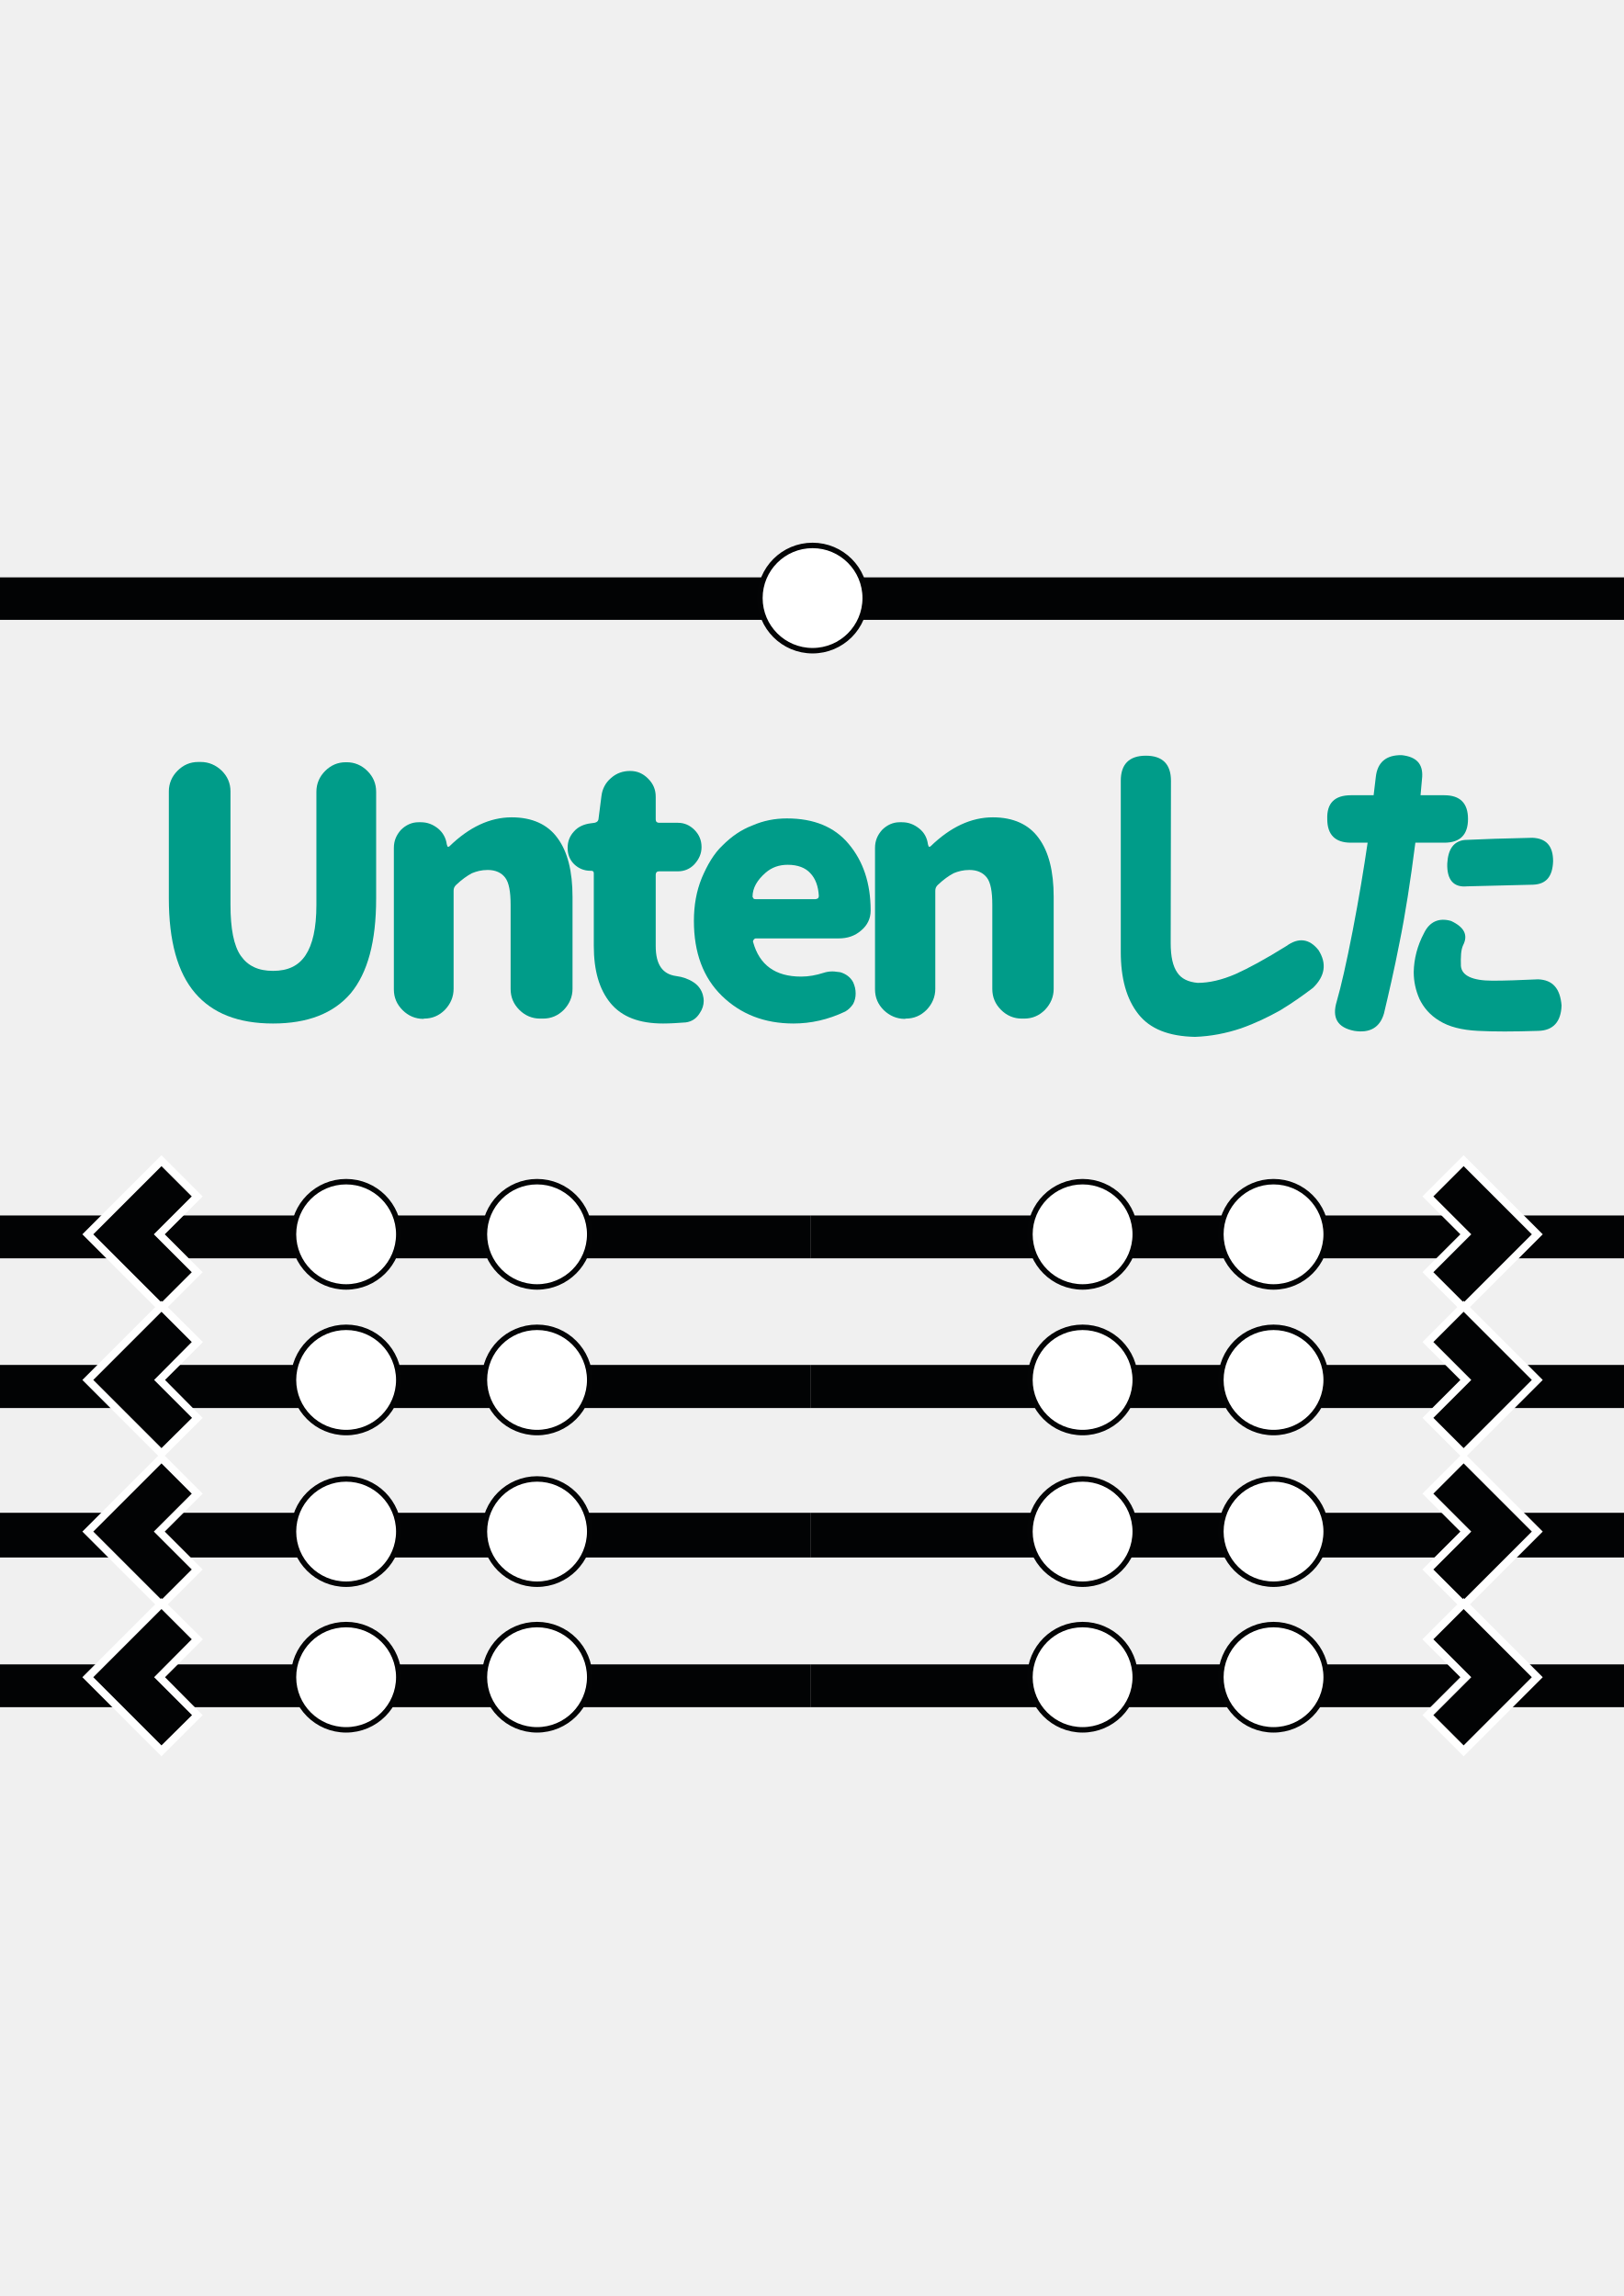
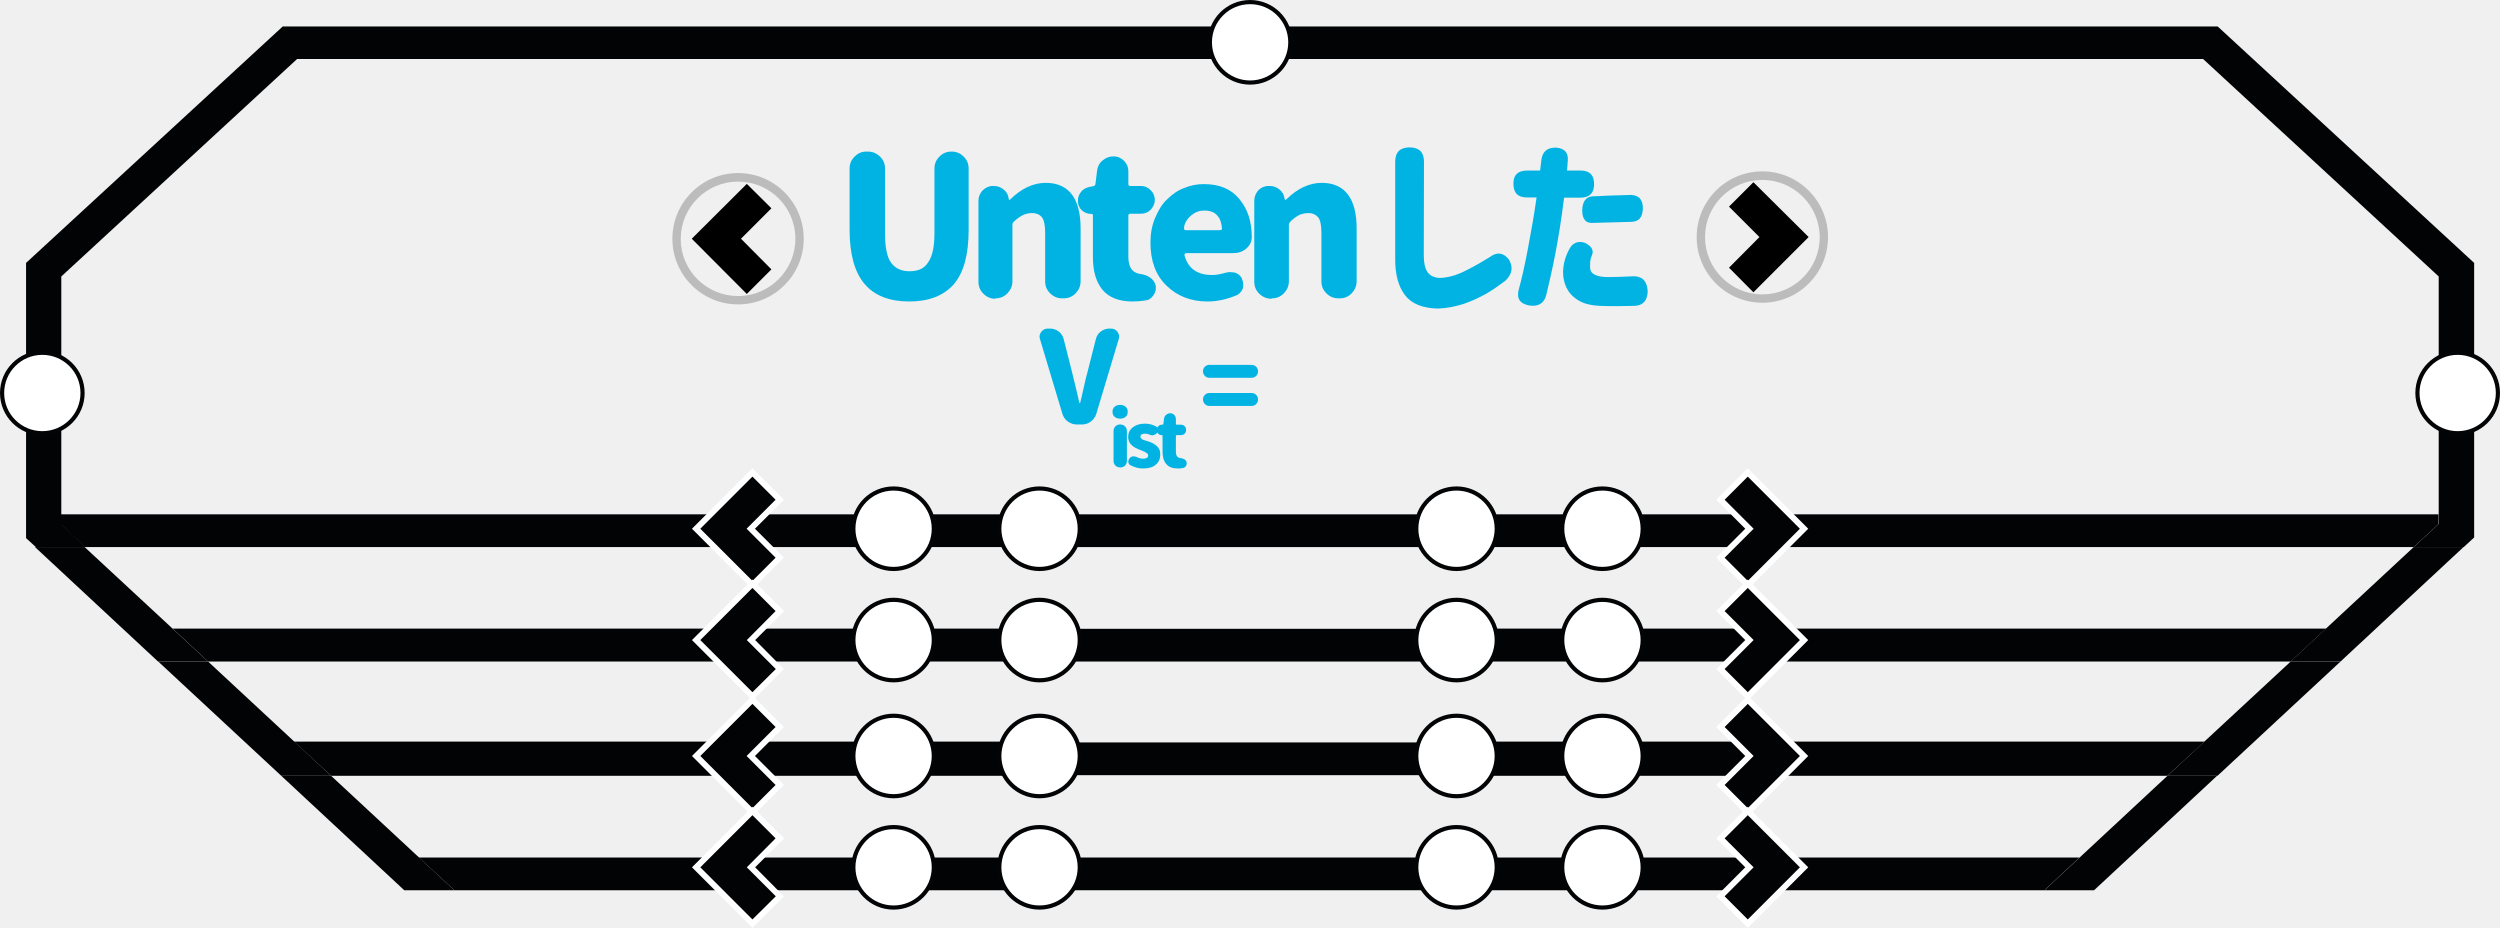
- <svg xmlns="http://www.w3.org/2000/svg" version="1.1" id="Ebene_1" x="0px" y="0px" viewBox="0 0 595.3 841.9" style="enable-background:new 0 0 595.3 841.9;" xml:space="preserve">
+ <svg xmlns="http://www.w3.org/2000/svg" version="1.1" id="Ebene_1" x="0px" y="0px" viewBox="-533 486.3 1199.1 445" style="enable-background:new -533 486.3 1199.1 445;" xml:space="preserve">
  <style type="text/css">
	.st0{fill:#020304;}
- 	.st1{fill:#FFFFFF;stroke:#030405;stroke-width:2;stroke-miterlimit:10;}
- 	.st2{fill:#FFFFFF;}
- 	.st3{fill:#009C89;}
+ 	.st1{fill:#FFFFFF;}
+ 	.st2{fill:#00B3E3;}
+ 	.st3{fill:#BDBCBC;}
+ 	.st4{fill:#FFFFFF;stroke:#030405;stroke-width:2;stroke-miterlimit:10;}
</style>
-   <g id="XMLID_94_">
-     <path id="strecke" class="st0" d="M856,461.4l12-11.1V331.6L755,227.3h-914.2l-113.1,104.3v118.9l11.7,10.9h-23.9l-4.7-4.3V325.1   l123.1-113.4H762l123,113.4v131.7l-5,4.6L856,461.4L856,461.4z" />
-   </g>
-   <polygon id="a" class="st0" points="879.9,461.4 856,461.4 796.9,516.3 820.9,516.3 " />
-   <polygon id="b" class="st0" points="820.9,516.3 797,516.3 737.9,571.1 761.9,571.1 " />
-   <polygon id="c" class="st0" points="761.7,571.1 737.9,571.1 678.9,626 702.7,626 " />
-   <polygon id="gl_x5F_3dbz" class="st0" points="297.3,461.4 856,461.4 867.9,450.4 867.9,445.7 297.3,445.7 " />
-   <polygon id="gl_x5F_2dbz" class="st0" points="297.3,516.3 797,516.3 814,500.5 297.3,500.5 " />
-   <polygon id="gl_x5F_1dbz" class="st0" points="297.3,571.1 737.9,571.1 755.7,554.7 297.3,554.7 " />
-   <polyline id="gl_x5F_0dbz" class="st0" points="297.3,626 678.9,626 695.7,610.3 297.3,610.3 " />
-   <polygon id="e" class="st0" points="-225.8,516.3 -201.9,516.3 -142.9,571.1 -166.8,571.1 " />
-   <polygon id="d" class="st0" points="-166.8,571.1 -142.9,571.1 -83.8,626 -107.8,626 " />
-   <polygon id="gl_x5F_3dfz" class="st0" points="297.3,445.7 -272.6,445.7 -272.6,450.5 -260.9,461.4 297.3,461.4 " />
-   <polygon id="gl_x5F_2dfz" class="st0" points="297.3,500.5 -218.9,500.5 -201.9,516.3 297.3,516.3 " />
-   <polygon id="gl_x5F_1dfz" class="st0" points="297.3,554.7 -160.7,554.7 -142.9,571.1 297.3,571.1 " />
-   <polygon id="f" class="st0" points="-284.9,461.4 -261.1,461.4 -201.9,516.3 -225.9,516.3 " />
-   <polyline id="gl_x5F_0dfz" class="st0" points="297.3,610.3 -100.8,610.3 -83.8,626 297.3,626 " />
-   <circle id="h04z" class="st1" cx="196.9" cy="452.6" r="19.3" />
-   <circle id="h08z" class="st1" cx="396.9" cy="452.6" r="19.3" />
-   <circle id="_x33_dfz" class="st1" cx="126.9" cy="452.6" r="19.3" />
-   <circle id="_x33_dbz" class="st1" cx="466.9" cy="452.6" r="19.3" />
-   <g id="XMLID_24_">
-     <g id="XMLID_25_">
-       <polygon id="XMLID_27_" class="st0" points="523.5,466.5 537.3,452.6 523.5,438.8 536.6,425.6 563.5,452.6 536.6,479.6   " />
-       <path id="XMLID_26_" class="st2" d="M536.6,427.6l25,25l-25,25l-11.1-11.1l13.9-13.9l-13.9-13.9L536.6,427.6 M536.6,423.6l-2,2    l-11.1,11.1l-2,2l2,2l11.9,11.9l-11.9,11.9l-2,2l2,2l11.1,11.1l2,2l2-2l25-25l2-2l-2-2l-25-25L536.6,423.6L536.6,423.6z" />
+   <path id="glg" class="st0" d="M624.7,748.7l12-11.1V618.9l-113-104.3h-914.2l-113.1,104.3v118.9l11.7,10.9h-23.9l-4.7-4.3v-132  L-397.4,499h928.1l123,113.4v131.7l-5,4.6H624.7L624.7,748.7z" />
+   <polygon id="swa" class="st0" points="648.6,748.7 624.7,748.7 565.6,803.6 589.6,803.6 " />
+   <polygon id="swb" class="st0" points="589.6,803.6 565.7,803.6 506.6,858.4 530.6,858.4 " />
+   <polygon id="swc" class="st0" points="530.4,858.4 506.6,858.4 447.6,913.3 471.4,913.3 " />
+   <polygon id="swe" class="st0" points="-457.1,803.6 -433.2,803.6 -374.2,858.4 -398.1,858.4 " />
+   <polygon id="swd" class="st0" points="-398.1,858.4 -374.2,858.4 -315.1,913.3 -339.1,913.3 " />
+   <polygon id="swf" class="st0" points="-516.2,748.7 -492.4,748.7 -433.2,803.6 -457.2,803.6 " />
+   <polygon id="gldo" class="st0" points="166,748.7 624.7,748.7 636.6,737.7 636.6,733 166,733 " />
+   <polygon id="glco" class="st0" points="166,803.6 565.7,803.6 582.7,787.8 166,787.8 " />
+   <polygon id="glbo" class="st0" points="166,858.4 506.6,858.4 524.4,842 166,842 " />
+   <polyline id="glao" class="st0" points="166,913.3 447.6,913.3 464.4,897.6 166,897.6 " />
+   <rect id="gldm" x="-34" y="733" class="st0" width="200" height="15.7" />
+   <rect id="glcm" x="-34" y="787.9" class="st0" width="200" height="15.7" />
+   <rect id="glbm" x="-34" y="842.4" class="st0" width="200" height="15.7" />
+   <rect id="glam" x="-34" y="897.6" class="st0" width="200" height="15.7" />
+   <polygon id="gldw" class="st0" points="-34,733 -503.9,733 -503.9,737.8 -492.2,748.7 -34,748.7 " />
+   <polygon id="glcw" class="st0" points="-34,787.8 -450.2,787.8 -433.2,803.6 -34,803.6 " />
+   <polygon id="glbw" class="st0" points="-34,842 -392,842 -374.2,858.4 -34,858.4 " />
+   <polyline id="glaw" class="st0" points="-34,897.6 -332.1,897.6 -315.1,913.3 -34,913.3 " />
+   <g id="offdo">
+     <g id="XMLID_28_">
+       <polygon id="XMLID_30_" class="st0" points="292.2,753.8 306,739.9 292.2,726.1 305.3,712.9 332.2,739.9 305.3,766.9   " />
+       <path id="XMLID_29_" class="st1" d="M305.3,714.9l25,25l-25,25l-11.1-11.1l13.9-13.9L294.2,726L305.3,714.9 M305.3,710.9l-2,2    L292.2,724l-2,2l2,2l11.9,11.9l-11.9,11.9l-2,2l2,2l11.1,11.1l2,2l2-2l25-25l2-2l-2-2l-25-25L305.3,710.9L305.3,710.9z" />
    </g>
  </g>
-   <g id="XMLID_20_">
-     <g id="XMLID_21_">
-       <polygon id="XMLID_23_" class="st0" points="72.3,438.8 58.5,452.6 72.3,466.5 59.2,479.6 32.3,452.6 59.2,425.6   " />
-       <path id="XMLID_22_" class="st2" d="M59.2,477.6l-25-25l25-25l11.1,11.1l-13.9,13.9l13.9,13.9L59.2,477.6 M59.2,481.6l2-2    l11.1-11.1l2-2l-2-2l-11.9-11.9l11.9-11.9l2-2l-2-2l-11.1-11.1l-2-2l-2,2l-25,25l-2,2l2,2l25,25L59.2,481.6L59.2,481.6z" />
+   <g id="offdw">
+     <polygon id="XMLID_24_" class="st0" points="-159,726.1 -172.8,739.9 -159,753.8 -172.1,766.9 -199,739.9 -172.1,712.9  " />
+     <path id="XMLID_21_" class="st1" d="M-172.1,764.9l-25-25l25-25L-161,726l-13.9,13.9l13.9,13.9L-172.1,764.9 M-172.1,768.9l2-2   l11.1-11.1l2-2l-2-2l-11.9-11.9L-159,728l2-2l-2-2l-11.1-11.1l-2-2l-2,2l-25,25l-2,2l2,2l25,25L-172.1,768.9L-172.1,768.9z" />
+   </g>
+   <g id="offco">
+     <g id="XMLID_18_">
+       <polygon id="XMLID_20_" class="st0" points="292.2,807.1 306,793.3 292.2,779.4 305.3,766.3 332.2,793.3 305.3,820.3   " />
+       <path id="XMLID_19_" class="st1" d="M305.3,768.3l25,25l-25,25l-11.1-11.1l13.9-13.9l-13.9-13.9L305.3,768.3 M305.3,764.3l-2,2    l-11.1,11.1l-2,2l2,2l11.9,11.9l-11.9,11.9l-2,2l2,2l11.1,11.1l2,2l2-2l25-25l2-2l-2-2l-25-25L305.3,764.3L305.3,764.3z" />
    </g>
  </g>
-   <circle id="h03z" class="st1" cx="196.9" cy="506" r="19.3" />
-   <circle id="h07z" class="st1" cx="396.9" cy="506" r="19.3" />
-   <circle id="_x32_dfz" class="st1" cx="126.9" cy="506" r="19.3" />
-   <circle id="_x32_dbz" class="st1" cx="466.9" cy="506" r="19.3" />
-   <g id="XMLID_43_">
-     <g id="XMLID_44_">
-       <polygon id="XMLID_46_" class="st0" points="523.5,519.8 537.3,506 523.5,492.1 536.6,479 563.5,506 536.6,533   " />
-       <path id="XMLID_45_" class="st2" d="M536.6,481l25,25l-25,25l-11.1-11.1l13.9-13.9l-13.9-13.9L536.6,481 M536.6,477l-2,2    l-11.1,11.1l-2,2l2,2l11.9,11.9l-11.9,11.9l-2,2l2,2l11.1,11.1l2,2l2-2l25-25l2-2l-2-2l-25-25L536.6,477L536.6,477z" />
+   <g id="offcw">
+     <polygon id="XMLID_17_" class="st0" points="-159,779.4 -172.8,793.3 -159,807.1 -172.1,820.3 -199,793.3 -172.1,766.3  " />
+     <path id="XMLID_15_" class="st1" d="M-172.1,818.3l-25-25l25-25l11.1,11.1l-13.8,13.9l13.9,13.9L-172.1,818.3 M-172.1,822.3l2-2   l11.1-11.1l2-2l-2-2l-11.8-11.9l11.9-11.9l2-2l-2-2l-11.2-11.1l-2-2l-2,2l-25,25l-2,2l2,2l25,25L-172.1,822.3L-172.1,822.3z" />
+   </g>
+   <g id="offao_3_">
+     <g id="XMLID_12_">
+       <polygon id="XMLID_14_" class="st0" points="292.2,862.8 306,848.9 292.2,835.1 305.3,821.9 332.2,848.9 305.3,875.9   " />
+       <path id="XMLID_13_" class="st1" d="M305.3,823.9l25,25l-25,25l-11.1-11.1l13.9-13.9L294.2,835L305.3,823.9 M305.3,819.9l-2,2    L292.2,833l-2,2l2,2l11.9,11.9l-11.9,11.9l-2,2l2,2l11.1,11.1l2,2l2-2l25-25l2-2l-2-2l-25-25L305.3,819.9L305.3,819.9z" />
    </g>
  </g>
-   <g id="XMLID_32_">
-     <g id="XMLID_36_">
-       <polygon id="XMLID_42_" class="st0" points="72.3,492.1 58.5,506 72.3,519.8 59.2,533 32.3,506 59.2,479   " />
-       <path id="XMLID_37_" class="st2" d="M59.2,531l-25-25l25-25l11.1,11.1L56.5,506l13.9,13.9L59.2,531 M59.2,535l2-2l11.1-11.1l2-2    l-2-2L60.5,506l11.9-11.9l2-2l-2-2L61.2,479l-2-2l-2,2l-25,25l-2,2l2,2l25,25L59.2,535L59.2,535z" />
+   <g id="offbw">
+     <polygon id="XMLID_11_" class="st0" points="-159,835.1 -172.8,848.9 -159,862.8 -172.1,875.9 -199,848.9 -172.1,821.9  " />
+     <path id="XMLID_10_" class="st1" d="M-172.1,873.9l-25-25l25-25L-161,835l-13.9,13.9l13.9,13.9L-172.1,873.9 M-172.1,877.9l2-2   l11.1-11.1l2-2l-2-2l-11.9-11.9L-159,837l2-2l-2-2l-11.1-11.1l-2-2l-2,2l-25,25l-2,2l2,2l25,25L-172.1,877.9L-172.1,877.9z" />
+   </g>
+   <g id="offao_2_">
+     <g id="XMLID_7_">
+       <polygon id="XMLID_9_" class="st0" points="292.2,916.1 306,902.3 292.2,888.4 305.3,875.3 332.2,902.3 305.3,929.3   " />
+       <path id="XMLID_8_" class="st1" d="M305.3,877.3l25,25l-25,25l-11.1-11.1l13.9-13.9l-13.9-13.9L305.3,877.3 M305.3,873.3l-2,2    l-11.1,11.1l-2,2l2,2l11.9,11.9l-11.9,11.9l-2,2l2,2l11.1,11.1l2,2l2-2l25-25l2-2l-2-2l-25-25L305.3,873.3L305.3,873.3z" />
    </g>
  </g>
-   <circle id="h02z" class="st1" cx="196.9" cy="561.6" r="19.3" />
-   <circle id="h06z" class="st1" cx="396.9" cy="561.6" r="19.3" />
-   <circle id="_x31_dfz" class="st1" cx="126.9" cy="561.6" r="19.3" />
-   <circle id="_x31_dbz" class="st1" cx="466.9" cy="561.6" r="19.3" />
-   <g id="XMLID_69_">
-     <g id="XMLID_70_">
-       <polygon id="XMLID_72_" class="st0" points="523.5,575.5 537.3,561.6 523.5,547.8 536.6,534.6 563.5,561.6 536.6,588.6   " />
-       <path id="XMLID_71_" class="st2" d="M536.6,536.6l25,25l-25,25l-11.1-11.1l13.9-13.9l-13.9-13.9L536.6,536.6 M536.6,532.6l-2,2    l-11.1,11.1l-2,2l2,2l11.9,11.9l-11.9,11.9l-2,2l2,2l11.1,11.1l2,2l2-2l25-25l2-2l-2-2l-25-25L536.6,532.6L536.6,532.6z" />
-     </g>
+   <g id="offaw">
+     <polygon id="XMLID_6_" class="st0" points="-159,888.4 -172.8,902.3 -159,916.1 -172.1,929.3 -199,902.3 -172.1,875.3  " />
+     <path id="XMLID_5_" class="st1" d="M-172.1,927.3l-25-25l25-25l11.1,11.1l-13.8,13.9l13.9,13.9L-172.1,927.3 M-172.1,931.3l2-2   l11.1-11.1l2-2l-2-2l-11.8-11.9l11.9-11.9l2-2l-2-2l-11.2-11.1l-2-2l-2,2l-25,25l-2,2l2,2l25,25L-172.1,931.3L-172.1,931.3z" />
  </g>
-   <g id="XMLID_65_">
-     <g id="XMLID_66_">
-       <polygon id="XMLID_68_" class="st0" points="72.3,547.8 58.5,561.6 72.3,575.5 59.2,588.6 32.3,561.6 59.2,534.6   " />
-       <path id="XMLID_67_" class="st2" d="M59.2,586.6l-25-25l25-25l11.1,11.1l-13.9,13.9l13.9,13.9L59.2,586.6 M59.2,590.6l2-2    l11.1-11.1l2-2l-2-2l-11.9-11.9l11.9-11.9l2-2l-2-2l-11.1-11.1l-2-2l-2,2l-25,25l-2,2l2,2l25,25L59.2,590.6L59.2,590.6z" />
-     </g>
+   <g id="labelunten">
+     <path class="st2" d="M-96.9,630.9c-9.5,0-16.7-2.8-21.4-8.4c-4.8-5.6-7.2-14.3-7.2-26v-29.4c0-2.2,0.8-4.1,2.4-5.7   c1.6-1.6,3.4-2.4,5.7-2.4h0.7c2.2,0,4.1,0.8,5.8,2.4c1.6,1.6,2.4,3.4,2.4,5.7v31.2c0,6.5,0.9,11.3,2.9,14s4.8,4.1,8.9,4.1   s7-1.3,8.9-4.3c2-2.9,3-7.4,3-13.9v-31.1c0-2.2,0.8-4.1,2.4-5.7c1.6-1.6,3.5-2.4,5.7-2.4h0.2c2.2,0,4.1,0.8,5.7,2.4   c1.6,1.6,2.4,3.5,2.4,5.7v29.4c0,11.8-2.3,20.4-7,26C-80.3,628.1-87.4,630.9-96.9,630.9z" />
+     <path class="st2" d="M-55.6,629.6c-2.2,0-4.1-0.8-5.7-2.4c-1.6-1.6-2.4-3.5-2.4-5.7v-38.9c0-2,0.7-3.5,2-5c1.4-1.3,3-2.1,4.8-2.1   h0.6c1.8,0,3.3,0.6,4.7,1.7c1.4,1.1,2.2,2.6,2.4,4.3l0.1,0.5c0,0.2,0.1,0.2,0.2,0.2s0.2,0,0.4-0.2c5.4-5.3,11.1-8,17.1-8   c5.6,0,9.9,2,12.6,5.7c2.8,3.8,4.1,9.2,4.1,16.2v25.3c0,2.2-0.8,4.1-2.4,5.8c-1.6,1.6-3.5,2.4-5.7,2.4h-0.8c-2.2,0-4.1-0.8-5.7-2.4   c-1.6-1.6-2.4-3.4-2.4-5.8V598c0-3.5-0.5-6.1-1.5-7.4c-1-1.3-2.6-2.1-4.8-2.1c-1.7,0-3.1,0.4-4.3,0.9c-1.3,0.7-2.8,1.7-4.4,3.2   c-0.5,0.5-0.7,0.9-0.7,1.6v27c0,2.2-0.8,4.1-2.4,5.8c-1.6,1.6-3.5,2.4-5.7,2.4L-55.6,629.6L-55.6,629.6z" />
+     <path class="st2" d="M10.3,630.9c-6.5,0-11.3-1.8-14.5-5.6c-3.1-3.8-4.6-8.9-4.6-15.8v-19.9c0-0.5-0.2-0.7-0.7-0.7h-0.2   c-1.7,0-3.2-0.6-4.5-1.8c-1.3-1.3-1.8-2.8-1.8-4.5c0-1.8,0.6-3.3,1.8-4.6c1.1-1.3,2.8-1.9,4.5-2.2l1.1-0.2c0.6-0.2,0.9-0.4,1-0.9   l0.8-6.5c0.2-1.9,1.1-3.7,2.6-4.9c1.5-1.3,3.3-2,5.3-2s3.5,0.7,5,2.1c1.4,1.4,2.1,3,2.1,5v6.2c0,0.6,0.4,0.9,0.9,0.9h5.2   c1.8,0,3.3,0.7,4.6,2c1.3,1.3,2,2.8,2,4.7c0,1.8-0.7,3.3-2,4.7c-1.3,1.3-2.8,1.9-4.6,1.9H9.1c-0.6,0-0.9,0.4-0.9,0.9v19.7   c0,5,1.8,7.7,5.6,8.3c1.8,0.2,3.5,0.8,4.8,1.7c1.3,0.9,2.2,2.1,2.6,3.5c0.2,0.6,0.2,1.1,0.2,1.6c0,1.1-0.4,2.3-1.1,3.3   c-0.9,1.5-2.2,2.4-3.9,2.6C14.5,630.7,12.4,630.9,10.3,630.9z" />
+     <path class="st2" d="M61.3,581.6c-3.9-4.7-9.5-7-16.9-7c-3.3,0-6.4,0.6-9.5,1.9c-3.2,1.2-5.8,3.1-8.2,5.5c-2.4,2.2-4.2,5.4-5.7,8.9   c-1.5,3.6-2.2,7.5-2.2,11.8c0,8.7,2.5,15.6,7.7,20.6c5.2,5.1,11.8,7.6,19.7,7.6c4.8,0,9.5-1.1,14.2-3.1c0.9-0.5,1.6-1.2,2.2-2.1   c0.5-0.8,0.7-1.7,0.7-2.8c0-1.2-0.3-2.1-0.7-3.1c-0.7-1.5-2-2.4-3.5-2.8c-0.9,0-1.5-0.2-2.2-0.2c-0.9,0-1.7,0.2-2.4,0.4   c-2.1,0.6-4.1,1-6.2,1c-7.1,0-11.5-3.2-13.2-9.5c0-0.1,0-0.4,0.2-0.6c0.1-0.2,0.4-0.4,0.6-0.4h22.7c2.4,0,4.5-0.7,6.2-2.2   s2.6-3.3,2.6-5.5C67.4,592.5,65.4,586.4,61.3,581.6z M52.9,596.5c-0.2,0-0.5,0.2-0.7,0.2H35.7c-0.2,0-0.4,0-0.6-0.2   c0-0.3-0.2-0.3-0.2-0.5c0-2.4,1.3-4.6,3.6-6.5c1.8-1.5,3.8-2.2,6.1-2.2c2.8,0,4.9,0.8,6.2,2.3c1.4,1.5,2.1,3.6,2.3,6.2   C53.1,596.1,53.1,596.3,52.9,596.5z" />
+     <path class="st2" d="M76.8,629.6c-2.2,0-4.1-0.8-5.8-2.4c-1.6-1.6-2.4-3.5-2.4-5.7v-38.9c0-2,0.7-3.5,1.9-5c1.3-1.3,3-2.1,4.8-2.1   H76c1.8,0,3.3,0.6,4.7,1.7c1.4,1.1,2.2,2.6,2.4,4.3l0.2,0.5c0,0.2,0.2,0.2,0.2,0.2s0.2,0,0.4-0.2c5.4-5.3,11.1-8,17.1-8   c5.6,0,9.9,2,12.6,5.7c2.8,3.8,4.1,9.2,4.1,16.2v25.3c0,2.2-0.8,4.1-2.4,5.8c-1.6,1.6-3.4,2.4-5.7,2.4h-0.7c-2.2,0-4.1-0.8-5.7-2.4   c-1.6-1.6-2.4-3.4-2.4-5.8V598c0-3.5-0.5-6.1-1.5-7.4c-1.1-1.3-2.6-2.1-4.8-2.1c-1.7,0-3.1,0.4-4.3,0.9c-1.3,0.7-2.8,1.7-4.3,3.2   c-0.4,0.5-0.7,0.9-0.7,1.6v27c0,2.2-0.8,4.1-2.4,5.8c-1.6,1.6-3.5,2.4-5.7,2.4L76.8,629.6L76.8,629.6z" />
+     <path class="st2" d="M149.9,608.8c0,3.7,0.6,6.3,1.8,8c1.1,1.7,3.1,2.6,5.6,2.8c3.2,0,6.7-0.8,10.4-2.4c3.5-1.6,8.3-4.1,14-7.7   c3.3-2.4,6.3-2.1,8.9,1.1c2.3,3.7,1.8,7.1-1.5,10.3c-2.9,2.2-5.9,4.3-9.1,6.2c-3.2,1.8-6.8,3.5-10.8,4.9c-4.1,1.3-8.3,2.2-12.6,2.3   c-7.2-0.2-12.4-2.2-15.6-6.3c-3.2-4.1-4.8-9.8-4.8-17.1v-47c0-4.6,2.3-6.9,6.9-6.9s6.9,2.3,6.9,6.9L149.9,608.8L149.9,608.8z" />
+     <path class="st2" d="M199.5,568.1h6.2c0.4-3.3,0.6-5,0.6-5c0.5-4.1,2.8-6.1,7.1-6c4.1,0.4,5.8,2.4,5.6,6l-0.4,5h6.5   c4.4,0,6.5,2.2,6.5,6.5s-2.2,6.5-6.5,6.5h-7.9c-1.3,10.6-2.8,19.7-4.3,27.4s-3,14.1-4.3,19.5c-1.1,3.9-3.9,5.5-8.2,4.8   c-4.6-0.9-6.2-3.5-4.8-8.2c1.1-3.9,2.6-10.3,4.3-19.3c1.7-8.9,3.1-17.1,4.1-24.3h-4.6c-4.4,0-6.5-2.2-6.5-6.5   C192.8,570.3,195,568.1,199.5,568.1z" />
+     <path class="st2" d="M219.6,606c1.5-3.1,4.1-4.3,7.4-3.3c3.7,1.7,4.7,3.9,3.3,6.7c-0.6,1.3-0.7,3.2-0.6,5.7   c0.2,2.6,3.1,4.1,8.7,4.1c3.4,0,7.6-0.2,12.5-0.4c4.1,0.2,6.1,2.5,6.4,7.2c-0.1,4.5-2.3,6.9-6.4,7c-6.8,0.2-12.3,0.2-16.5,0   c-4.5-0.2-8-1.1-10.6-2.8c-2.6-1.6-4.4-3.7-5.5-6c-1.1-2.4-1.6-4.8-1.6-7.4C216.8,613.1,217.7,609.5,219.6,606z" />
+     <path class="st2" d="M249.3,579.8c3.8,0.2,5.7,2.2,5.7,6.5c-0.2,4.3-1.9,6.3-5.5,6.4c-8.2,0.2-14.3,0.4-18.1,0.5   c-3.8,0.4-5.6-1.8-5.5-6.3c0.2-3.9,1.7-6.1,4.7-6.4C235.5,580.2,241.7,580,249.3,579.8z" />
+     <path class="st2" d="M-16.6,689.9c-1.5,0-2.9-0.5-4.2-1.4c-1.3-0.9-2.1-2.1-2.6-3.6l-10.8-36c-0.1-0.4-0.2-0.8-0.2-1.1   c0-0.8,0.3-1.6,0.8-2.3c0.8-1,1.8-1.6,3.1-1.6h1.2c1.5,0,2.9,0.5,4.1,1.4c1.2,0.9,2,2.2,2.4,3.7l4,15.8c0.4,1.7,1,4.2,1.8,7.4   c0.7,3.2,1.3,5.6,1.7,7.3c0,0.1,0.1,0.1,0.2,0.1c0.1,0,0.2,0,0.2-0.1c0.4-1.6,1-4,1.7-7.3c0.7-3.2,1.3-5.7,1.8-7.4l4-15.8   c0.4-1.5,1.1-2.8,2.4-3.7c1.2-0.9,2.6-1.4,4.1-1.4h0.8c1.3,0,2.3,0.5,3.1,1.6c0.5,0.7,0.8,1.5,0.8,2.3c0,0.4-0.1,0.7-0.2,1.1   l-10.8,36c-0.5,1.5-1.4,2.7-2.6,3.6c-1.2,0.9-2.7,1.4-4.2,1.4H-16.6z" />
+     <path class="st2" d="M4.3,687.1c-1.1,0-2-0.3-2.7-0.9c-0.7-0.6-1-1.4-1-2.4s0.3-1.8,1-2.4c0.7-0.6,1.6-0.9,2.7-0.9   c1.1,0,1.9,0.3,2.6,0.9c0.7,0.6,1,1.4,1,2.4s-0.3,1.8-1,2.4C6.2,686.8,5.4,687.1,4.3,687.1z M4.2,710.5c-0.8,0-1.6-0.3-2.2-0.9   c-0.6-0.6-0.9-1.3-0.9-2.2V693c0-0.8,0.3-1.6,0.9-2.2c0.6-0.6,1.3-0.9,2.2-0.9h0.2c0.8,0,1.6,0.3,2.2,0.9s0.9,1.3,0.9,2.2v14.4   c0,0.8-0.3,1.6-0.9,2.2s-1.3,0.9-2.2,0.9H4.2z" />
+     <path class="st2" d="M15.2,711c-2,0-3.9-0.5-5.9-1.5c-0.6-0.3-1-0.8-1.1-1.5c0-0.1,0-0.3,0-0.4c0-0.5,0.2-1,0.5-1.4   c0.4-0.5,0.9-0.9,1.6-1c0.2,0,0.4,0,0.5,0c0.5,0,1,0.1,1.4,0.3c1.1,0.6,2.1,0.8,3.1,0.8c1.6,0,2.4-0.5,2.4-1.6c0-0.2,0-0.3-0.1-0.5   c-0.1-0.2-0.2-0.3-0.4-0.4s-0.3-0.3-0.5-0.4c-0.1-0.1-0.4-0.2-0.7-0.4c-0.3-0.1-0.5-0.2-0.7-0.3c-0.2-0.1-0.5-0.2-0.9-0.4   c-0.4-0.2-0.7-0.3-0.9-0.3c-0.7-0.3-1.3-0.6-1.9-0.9s-1.1-0.7-1.7-1.2c-0.6-0.5-1-1-1.3-1.7s-0.5-1.4-0.5-2.2c0-2,0.7-3.5,2.2-4.7   c1.5-1.2,3.4-1.8,5.8-1.8c1.9,0,3.6,0.4,5.3,1.3c0.6,0.3,0.9,0.8,1,1.4c0,0.1,0,0.3,0,0.4c0,0.5-0.2,1-0.5,1.4   c-0.4,0.5-0.9,0.8-1.6,1c-0.2,0-0.4,0.1-0.6,0.1c-0.4,0-0.9-0.1-1.3-0.3c-0.8-0.4-1.5-0.5-2.2-0.5c-1.5,0-2.2,0.5-2.2,1.5   c0,0.1,0,0.3,0.1,0.4c0,0.1,0.1,0.2,0.2,0.3c0.1,0.1,0.2,0.2,0.3,0.3c0.1,0.1,0.2,0.2,0.4,0.3c0.2,0.1,0.3,0.2,0.5,0.2   s0.3,0.2,0.6,0.2c0.2,0.1,0.5,0.2,0.6,0.2c0.2,0.1,0.4,0.1,0.7,0.2c0.3,0.1,0.5,0.2,0.7,0.2c0.8,0.3,1.4,0.6,2,0.9s1.1,0.7,1.7,1.2   c0.6,0.5,1,1.1,1.3,1.8s0.4,1.5,0.4,2.4c0,2-0.7,3.6-2.2,4.8C20,710.4,17.9,711,15.2,711z" />
+     <path class="st2" d="M31.9,711c-2.5,0-4.3-0.7-5.5-2.1s-1.8-3.4-1.8-6v-7.6c0-0.2-0.1-0.3-0.3-0.3h-0.1c-0.7,0-1.2-0.2-1.7-0.7   s-0.7-1-0.7-1.7s0.2-1.3,0.7-1.8s1-0.8,1.7-0.8h0.4c0.2,0,0.4-0.1,0.4-0.4l0.3-2.4c0.1-0.8,0.4-1.4,1-1.9s1.3-0.8,2-0.8   s1.4,0.3,1.9,0.8s0.8,1.2,0.8,1.9v2.4c0,0.2,0.1,0.4,0.4,0.4h2c0.7,0,1.3,0.2,1.8,0.7s0.7,1.1,0.7,1.8c0,0.7-0.2,1.3-0.7,1.8   s-1.1,0.7-1.8,0.7h-2c-0.2,0-0.4,0.1-0.4,0.4v7.5c0,1.9,0.7,3,2.2,3.1c0.7,0.1,1.3,0.3,1.9,0.6c0.5,0.3,0.9,0.8,1,1.3   c0,0.2,0.1,0.4,0.1,0.6c0,0.4-0.1,0.9-0.4,1.3c-0.3,0.6-0.8,0.9-1.5,1C33.5,711,32.7,711,31.9,711z" />
+     <path class="st2" d="M47.1,667.5c-0.9,0-1.6-0.3-2.2-0.9c-0.6-0.6-0.9-1.3-0.9-2.2c0-0.9,0.3-1.6,0.9-2.2c0.6-0.6,1.3-0.9,2.2-0.9   h20.2c0.8,0,1.6,0.3,2.2,0.9c0.6,0.6,0.9,1.4,0.9,2.2c0,0.9-0.3,1.6-0.9,2.2c-0.6,0.6-1.3,0.9-2.2,0.9H47.1z M47.1,681   c-0.9,0-1.6-0.3-2.2-0.9c-0.6-0.6-0.9-1.4-0.9-2.2c0-0.9,0.3-1.6,0.9-2.2c0.6-0.6,1.3-0.9,2.2-0.9h20.2c0.8,0,1.6,0.3,2.2,0.9   c0.6,0.6,0.9,1.3,0.9,2.2c0,0.9-0.3,1.6-0.9,2.2c-0.6,0.6-1.3,0.9-2.2,0.9H47.1z" />
  </g>
-   <circle id="h01z" class="st1" cx="196.9" cy="615" r="19.3" />
-   <circle id="h05z" class="st1" cx="396.9" cy="615" r="19.3" />
-   <circle id="_x30_dfz" class="st1" cx="126.9" cy="615" r="19.3" />
-   <circle id="_x30_dbz" class="st1" cx="466.9" cy="615" r="19.3" />
-   <g id="XMLID_57_">
-     <g id="XMLID_58_">
-       <polygon id="XMLID_60_" class="st0" points="523.5,628.8 537.3,615 523.5,601.1 536.6,588 563.5,615 536.6,642   " />
-       <path id="XMLID_59_" class="st2" d="M536.6,590l25,25l-25,25l-11.1-11.1l13.9-13.9l-13.9-13.9L536.6,590 M536.6,586l-2,2    l-11.1,11.1l-2,2l2,2l11.9,11.9l-11.9,11.9l-2,2l2,2l11.1,11.1l2,2l2-2l25-25l2-2l-2-2l-25-25L536.6,586L536.6,586z" />
-     </g>
+   <g id="diro">
+     <path class="st3" d="M343.8,600c0,17.4-14.1,31.5-31.5,31.5s-31.5-14.1-31.5-31.5c0-17.4,14.1-31.5,31.5-31.5   S343.8,582.7,343.8,600z M339.8,600.1c0-15.2-12.4-27.5-27.5-27.5s-27.5,12.2-27.5,27.4c0,15.2,12.4,27.5,27.5,27.5   S339.8,615.3,339.8,600.1z" />
+     <polygon id="XMLID_1_" points="334.5,600 308,626.5 296.3,614.7 310.9,600 296.3,585.4 308,573.7  " />
  </g>
-   <g id="XMLID_53_">
-     <g id="XMLID_54_">
-       <polygon id="XMLID_56_" class="st0" points="72.3,601.1 58.5,615 72.3,628.8 59.2,642 32.3,615 59.2,588   " />
-       <path id="XMLID_55_" class="st2" d="M59.2,640l-25-25l25-25l11.1,11.1L56.5,615l13.9,13.9L59.2,640 M59.2,644l2-2l11.1-11.1l2-2    l-2-2L60.5,615l11.9-11.9l2-2l-2-2L61.2,588l-2-2l-2,2l-25,25l-2,2l2,2l25,25L59.2,644L59.2,644z" />
-     </g>
+   <g id="dirw">
+     <path class="st3" d="M-179,569.3c17.4,0,31.5,14.1,31.5,31.5c0,17.4-14.1,31.5-31.5,31.5s-31.5-14.1-31.5-31.5   C-210.5,583.5-196.4,569.3-179,569.3z M-179,628.3c15.1,0,27.5-12.3,27.5-27.5s-12.4-27.4-27.5-27.4s-27.5,12.3-27.5,27.5   C-206.5,616.1-194.1,628.3-179,628.3z" />
+     <polygon id="XMLID_4_" points="-174.8,574.5 -163,586.2 -177.6,600.8 -163,615.5 -174.8,627.3 -201.2,600.8  " />
  </g>
-   <circle id="h17z" class="st1" cx="-281.4" cy="387.5" r="19.3" />
-   <circle id="h19z" class="st1" cx="877.1" cy="387.5" r="19.3" />
-   <circle id="h18z" class="st1" cx="297.9" cy="219.3" r="19.3" />
-   <g>
-     <path class="st3" d="M100.1,375.3c-12.7,0-22.2-3.7-28.6-11.2c-6.4-7.5-9.6-19-9.6-34.7v-39.2c0-2.9,1.1-5.5,3.2-7.6   c2.1-2.1,4.6-3.2,7.6-3.2h0.9c2.9,0,5.5,1.1,7.7,3.2c2.1,2.1,3.2,4.6,3.2,7.6v41.6c0,8.7,1.2,15,3.8,18.7s6.4,5.5,11.8,5.5   s9.3-1.8,11.9-5.7s4-9.9,4-18.5v-41.5c0-2.9,1.1-5.5,3.2-7.6c2.1-2.1,4.6-3.2,7.6-3.2h0.3c2.9,0,5.5,1.1,7.6,3.2   c2.1,2.1,3.2,4.6,3.2,7.6v39.2c0,15.8-3.1,27.2-9.3,34.7C122.3,371.6,112.8,375.3,100.1,375.3z" />
-     <path class="st3" d="M155.2,373.6c-2.9,0-5.5-1.1-7.6-3.2c-2.1-2.1-3.2-4.6-3.2-7.6v-51.9c0-2.6,0.9-4.7,2.6-6.6   c1.8-1.8,4-2.8,6.4-2.8h0.9c2.4,0,4.4,0.8,6.3,2.3c1.8,1.5,2.9,3.5,3.2,5.8l0.2,0.6c0,0.2,0.2,0.3,0.3,0.3s0.3,0,0.5-0.2   c7.2-7,14.8-10.6,22.8-10.6c7.5,0,13.2,2.6,16.8,7.6c3.7,5,5.5,12.2,5.5,21.6v33.7c0,2.9-1.1,5.5-3.2,7.7c-2.1,2.1-4.6,3.2-7.6,3.2   H198c-2.9,0-5.5-1.1-7.6-3.2c-2.1-2.1-3.2-4.6-3.2-7.7v-30.9c0-4.7-0.6-8.1-2-9.9s-3.5-2.8-6.4-2.8c-2.3,0-4.1,0.5-5.8,1.2   c-1.7,0.9-3.7,2.3-5.8,4.3c-0.6,0.6-0.9,1.2-0.9,2.1v36c0,2.9-1.1,5.5-3.2,7.7c-2.1,2.1-4.6,3.2-7.6,3.2L155.2,373.6L155.2,373.6z" />
-     <path class="st3" d="M243.1,375.3c-8.7,0-15.1-2.4-19.3-7.5c-4.1-5-6.1-11.9-6.1-21v-26.6c0-0.6-0.3-0.9-0.9-0.9h-0.3   c-2.3,0-4.3-0.8-6-2.4c-1.7-1.7-2.4-3.7-2.4-6c0-2.4,0.8-4.4,2.4-6.1c1.5-1.7,3.7-2.6,6-2.9l1.5-0.2c0.8-0.2,1.2-0.5,1.4-1.2   l1.1-8.6c0.3-2.6,1.5-4.9,3.5-6.6c2-1.8,4.4-2.6,7-2.6s4.7,0.9,6.6,2.8c1.9,1.9,2.8,4,2.8,6.7v8.3c0,0.8,0.5,1.2,1.2,1.2h6.9   c2.4,0,4.4,0.9,6.1,2.6s2.6,3.8,2.6,6.3c0,2.4-0.9,4.4-2.6,6.3c-1.7,1.8-3.8,2.6-6.1,2.6h-6.9c-0.8,0-1.2,0.5-1.2,1.2v26.2   c0,6.7,2.4,10.3,7.5,11c2.4,0.3,4.6,1.1,6.4,2.3c1.8,1.2,2.9,2.8,3.4,4.7c0.2,0.8,0.3,1.4,0.3,2.1c0,1.5-0.5,3.1-1.4,4.4   c-1.2,2-2.9,3.2-5.2,3.5C248.6,375.1,245.9,375.3,243.1,375.3z" />
-     <path class="st3" d="M290.9,375.3c-10.6,0-19.3-3.4-26.2-10.1c-6.9-6.7-10.3-15.9-10.3-27.5c0-5.7,0.9-10.9,2.9-15.8   c2-4.7,4.4-8.9,7.6-11.9c3.2-3.2,6.7-5.7,10.9-7.3c4.1-1.8,8.3-2.6,12.7-2.6c9.9,0,17.4,3.1,22.6,9.3c5.4,6.4,8.1,14.5,8.1,24.5   c0,2.9-1.2,5.4-3.5,7.3c-2.3,2-5,2.9-8.3,2.9h-30.3c-0.3,0-0.6,0.2-0.8,0.5c-0.2,0.3-0.3,0.6-0.2,0.8c2.3,8.4,8.1,12.7,17.6,12.7   c2.8,0,5.5-0.5,8.3-1.4c0.9-0.3,2-0.5,3.2-0.5c0.9,0,1.8,0.2,2.9,0.3c2,0.6,3.7,1.8,4.7,3.7c0.6,1.4,0.9,2.6,0.9,4.1   c0,1.4-0.3,2.6-0.9,3.8c-0.8,1.2-1.7,2.1-2.9,2.8C303.6,373.9,297.3,375.3,290.9,375.3z M275.9,328.8c0,0.2,0.2,0.3,0.3,0.6   c0.2,0.3,0.5,0.3,0.8,0.3h22c0.3,0,0.6-0.2,0.9-0.3c0.2-0.3,0.3-0.5,0.3-0.9c-0.2-3.5-1.2-6.3-3.1-8.3c-1.8-2-4.6-3.1-8.3-3.1   c-3.1,0-5.8,0.9-8.1,2.9C277.6,322.7,275.9,325.6,275.9,328.8z" />
-     <path class="st3" d="M331.7,373.6c-2.9,0-5.5-1.1-7.7-3.2c-2.1-2.1-3.2-4.6-3.2-7.6v-51.9c0-2.6,0.9-4.7,2.6-6.6   c1.8-1.8,4-2.8,6.4-2.8h0.9c2.4,0,4.4,0.8,6.3,2.3s2.9,3.5,3.2,5.8l0.2,0.6c0,0.2,0.2,0.3,0.3,0.3s0.3,0,0.5-0.2   c7.2-7,14.8-10.6,22.8-10.6c7.5,0,13.2,2.6,16.8,7.6c3.7,5,5.5,12.2,5.5,21.6v33.7c0,2.9-1.1,5.5-3.2,7.7c-2.1,2.1-4.6,3.2-7.6,3.2   h-0.9c-2.9,0-5.5-1.1-7.6-3.2c-2.1-2.1-3.2-4.6-3.2-7.7v-30.9c0-4.7-0.6-8.1-2-9.9s-3.5-2.8-6.4-2.8c-2.3,0-4.1,0.5-5.8,1.2   c-1.7,0.9-3.7,2.3-5.8,4.3c-0.6,0.6-0.9,1.2-0.9,2.1v36c0,2.9-1.1,5.5-3.2,7.7c-2.1,2.1-4.6,3.2-7.6,3.2L331.7,373.6L331.7,373.6z" />
-     <path class="st3" d="M429.2,345.9c0,4.9,0.8,8.4,2.4,10.7c1.5,2.3,4.1,3.5,7.5,3.8c4.3,0,8.9-1.1,13.8-3.2   c4.7-2.1,11-5.5,18.7-10.3c4.4-3.2,8.4-2.8,11.8,1.5c3.1,4.9,2.4,9.5-2,13.8c-3.8,2.9-7.8,5.7-12.1,8.3c-4.3,2.4-9,4.7-14.4,6.6   c-5.4,1.8-11,2.9-16.8,3.1c-9.6-0.2-16.5-2.9-20.8-8.4s-6.4-13-6.4-22.8v-62.7c0-6.1,3.1-9.2,9.2-9.2s9.2,3.1,9.2,9.2L429.2,345.9   L429.2,345.9z" />
-     <path class="st3" d="M495.3,291.6h8.3c0.5-4.4,0.8-6.7,0.8-6.7c0.6-5.4,3.8-8.1,9.5-8c5.4,0.6,7.8,3.2,7.5,8l-0.6,6.7h8.7   c5.8,0,8.7,2.9,8.7,8.7c0,5.8-2.9,8.7-8.7,8.7h-10.6c-1.8,14.1-3.7,26.3-5.8,36.6c-2,10.3-4,18.8-5.7,26c-1.5,5.2-5.2,7.3-10.9,6.4   c-6.1-1.2-8.3-4.7-6.4-10.9c1.5-5.2,3.5-13.8,5.8-25.7c2.3-11.9,4.1-22.8,5.5-32.4h-6.1c-5.8,0-8.7-2.9-8.7-8.7   C486.4,294.5,489.3,291.6,495.3,291.6z M522.1,342.1c2-4.1,5.4-5.7,9.9-4.4c4.9,2.3,6.3,5.2,4.4,8.9c-0.8,1.7-0.9,4.3-0.8,7.6   c0.3,3.5,4.1,5.4,11.6,5.4c4.6,0,10.1-0.2,16.7-0.5c5.4,0.2,8.1,3.4,8.6,9.6c-0.2,6-3.1,9.2-8.6,9.3c-9,0.3-16.4,0.3-22,0   c-6-0.3-10.7-1.5-14.2-3.7c-3.5-2.1-5.8-4.9-7.3-8c-1.4-3.2-2.1-6.4-2.1-9.9C518.4,351.6,519.6,346.8,522.1,342.1z M561.8,307.2   c5,0.2,7.6,2.9,7.6,8.6c-0.2,5.7-2.6,8.4-7.3,8.6c-10.9,0.3-19,0.5-24.2,0.6c-5,0.5-7.5-2.4-7.3-8.4c0.3-5.2,2.3-8.1,6.3-8.6   C543.3,307.7,551.6,307.4,561.8,307.2z" />
-   </g>
+   <circle id="sig1o" class="st4" cx="235.6" cy="902.3" r="19.3" />
+   <circle id="sig1w" class="st4" cx="-104.4" cy="902.3" r="19.3" />
+   <circle id="sig2o" class="st4" cx="235.6" cy="848.9" r="19.3" />
+   <circle id="sig2w" class="st4" cx="-104.4" cy="848.9" r="19.3" />
+   <circle id="sig3o" class="st4" cx="235.6" cy="793.3" r="19.3" />
+   <circle id="sig3w" class="st4" cx="-104.4" cy="793.3" r="19.3" />
+   <circle id="sig4o" class="st4" cx="235.6" cy="739.9" r="19.3" />
+   <circle id="sig4w" class="st4" cx="-104.4" cy="739.9" r="19.3" />
+   <circle id="sns01" class="st4" cx="-34.4" cy="902.3" r="19.3" />
+   <circle id="sns02" class="st4" cx="-34.4" cy="848.9" r="19.3" />
+   <circle id="sns03" class="st4" cx="-34.4" cy="793.3" r="19.3" />
+   <circle id="sns04" class="st4" cx="-34.4" cy="739.9" r="19.3" />
+   <circle id="sns05" class="st4" cx="165.6" cy="902.3" r="19.3" />
+   <circle id="sns06" class="st4" cx="165.6" cy="848.9" r="19.3" />
+   <circle id="sns07" class="st4" cx="165.6" cy="793.3" r="19.3" />
+   <circle id="sns08" class="st4" cx="165.6" cy="739.9" r="19.3" />
+   <circle id="sns17" class="st4" cx="-512.7" cy="674.8" r="19.3" />
+   <circle id="sns18" class="st4" cx="66.6" cy="506.6" r="19.3" />
+   <circle id="sns19" class="st4" cx="645.8" cy="674.8" r="19.3" />
</svg>
